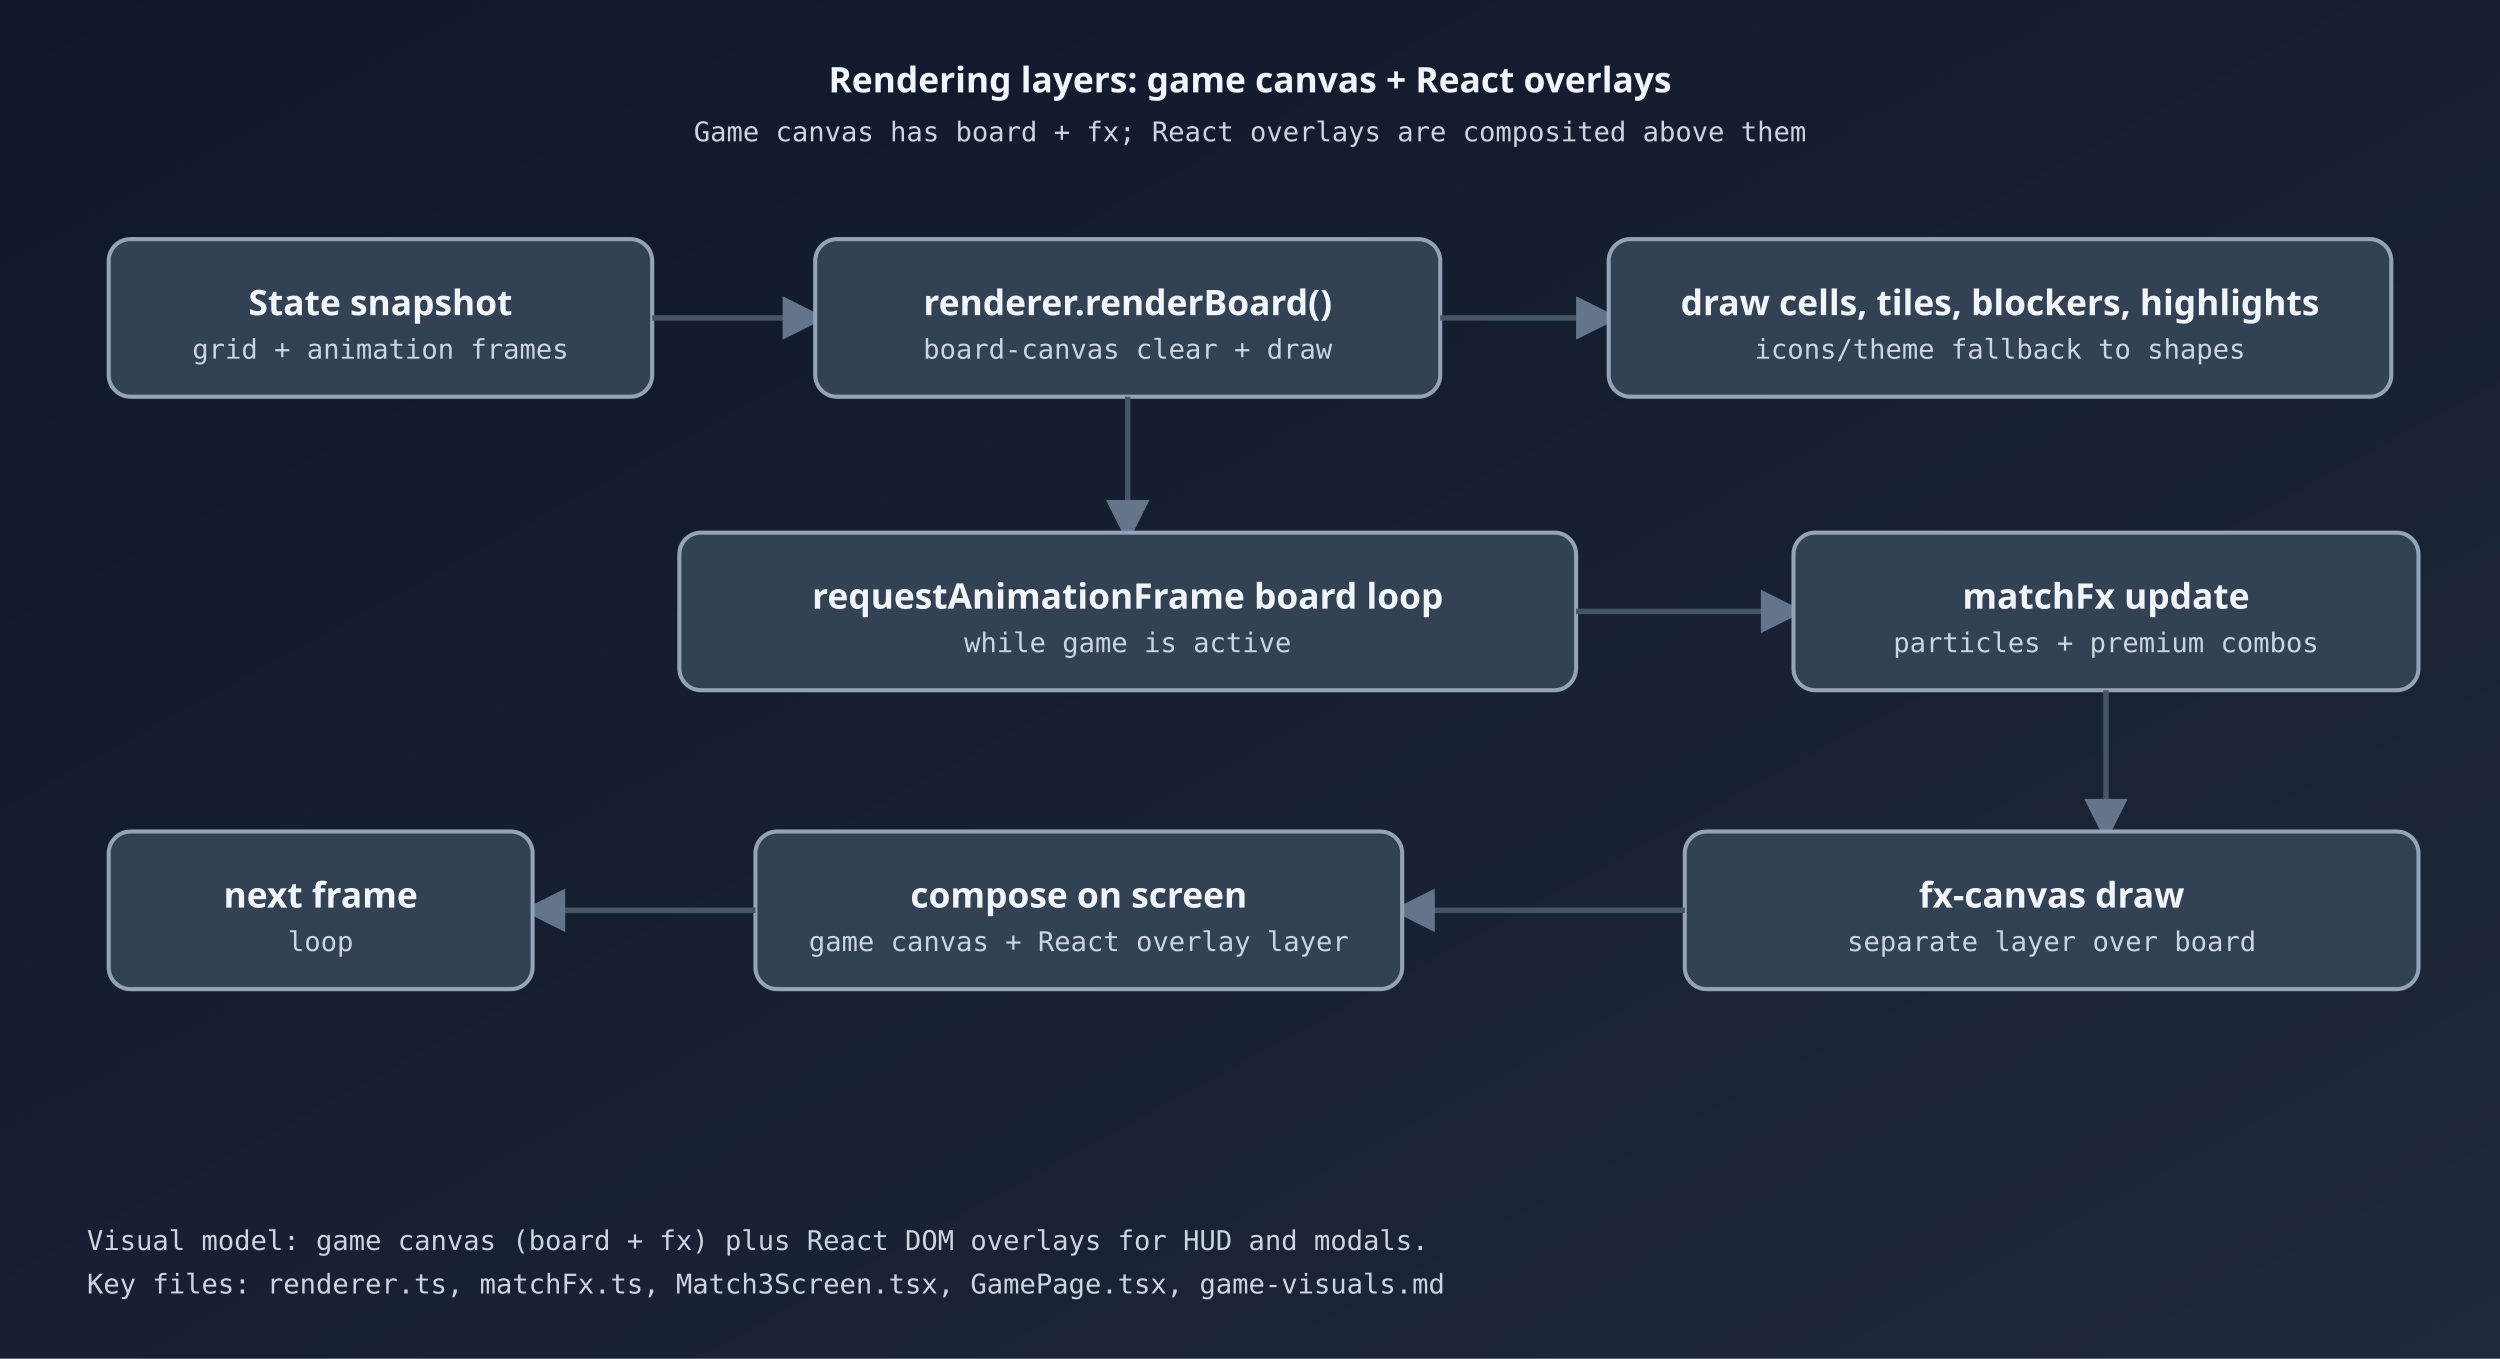
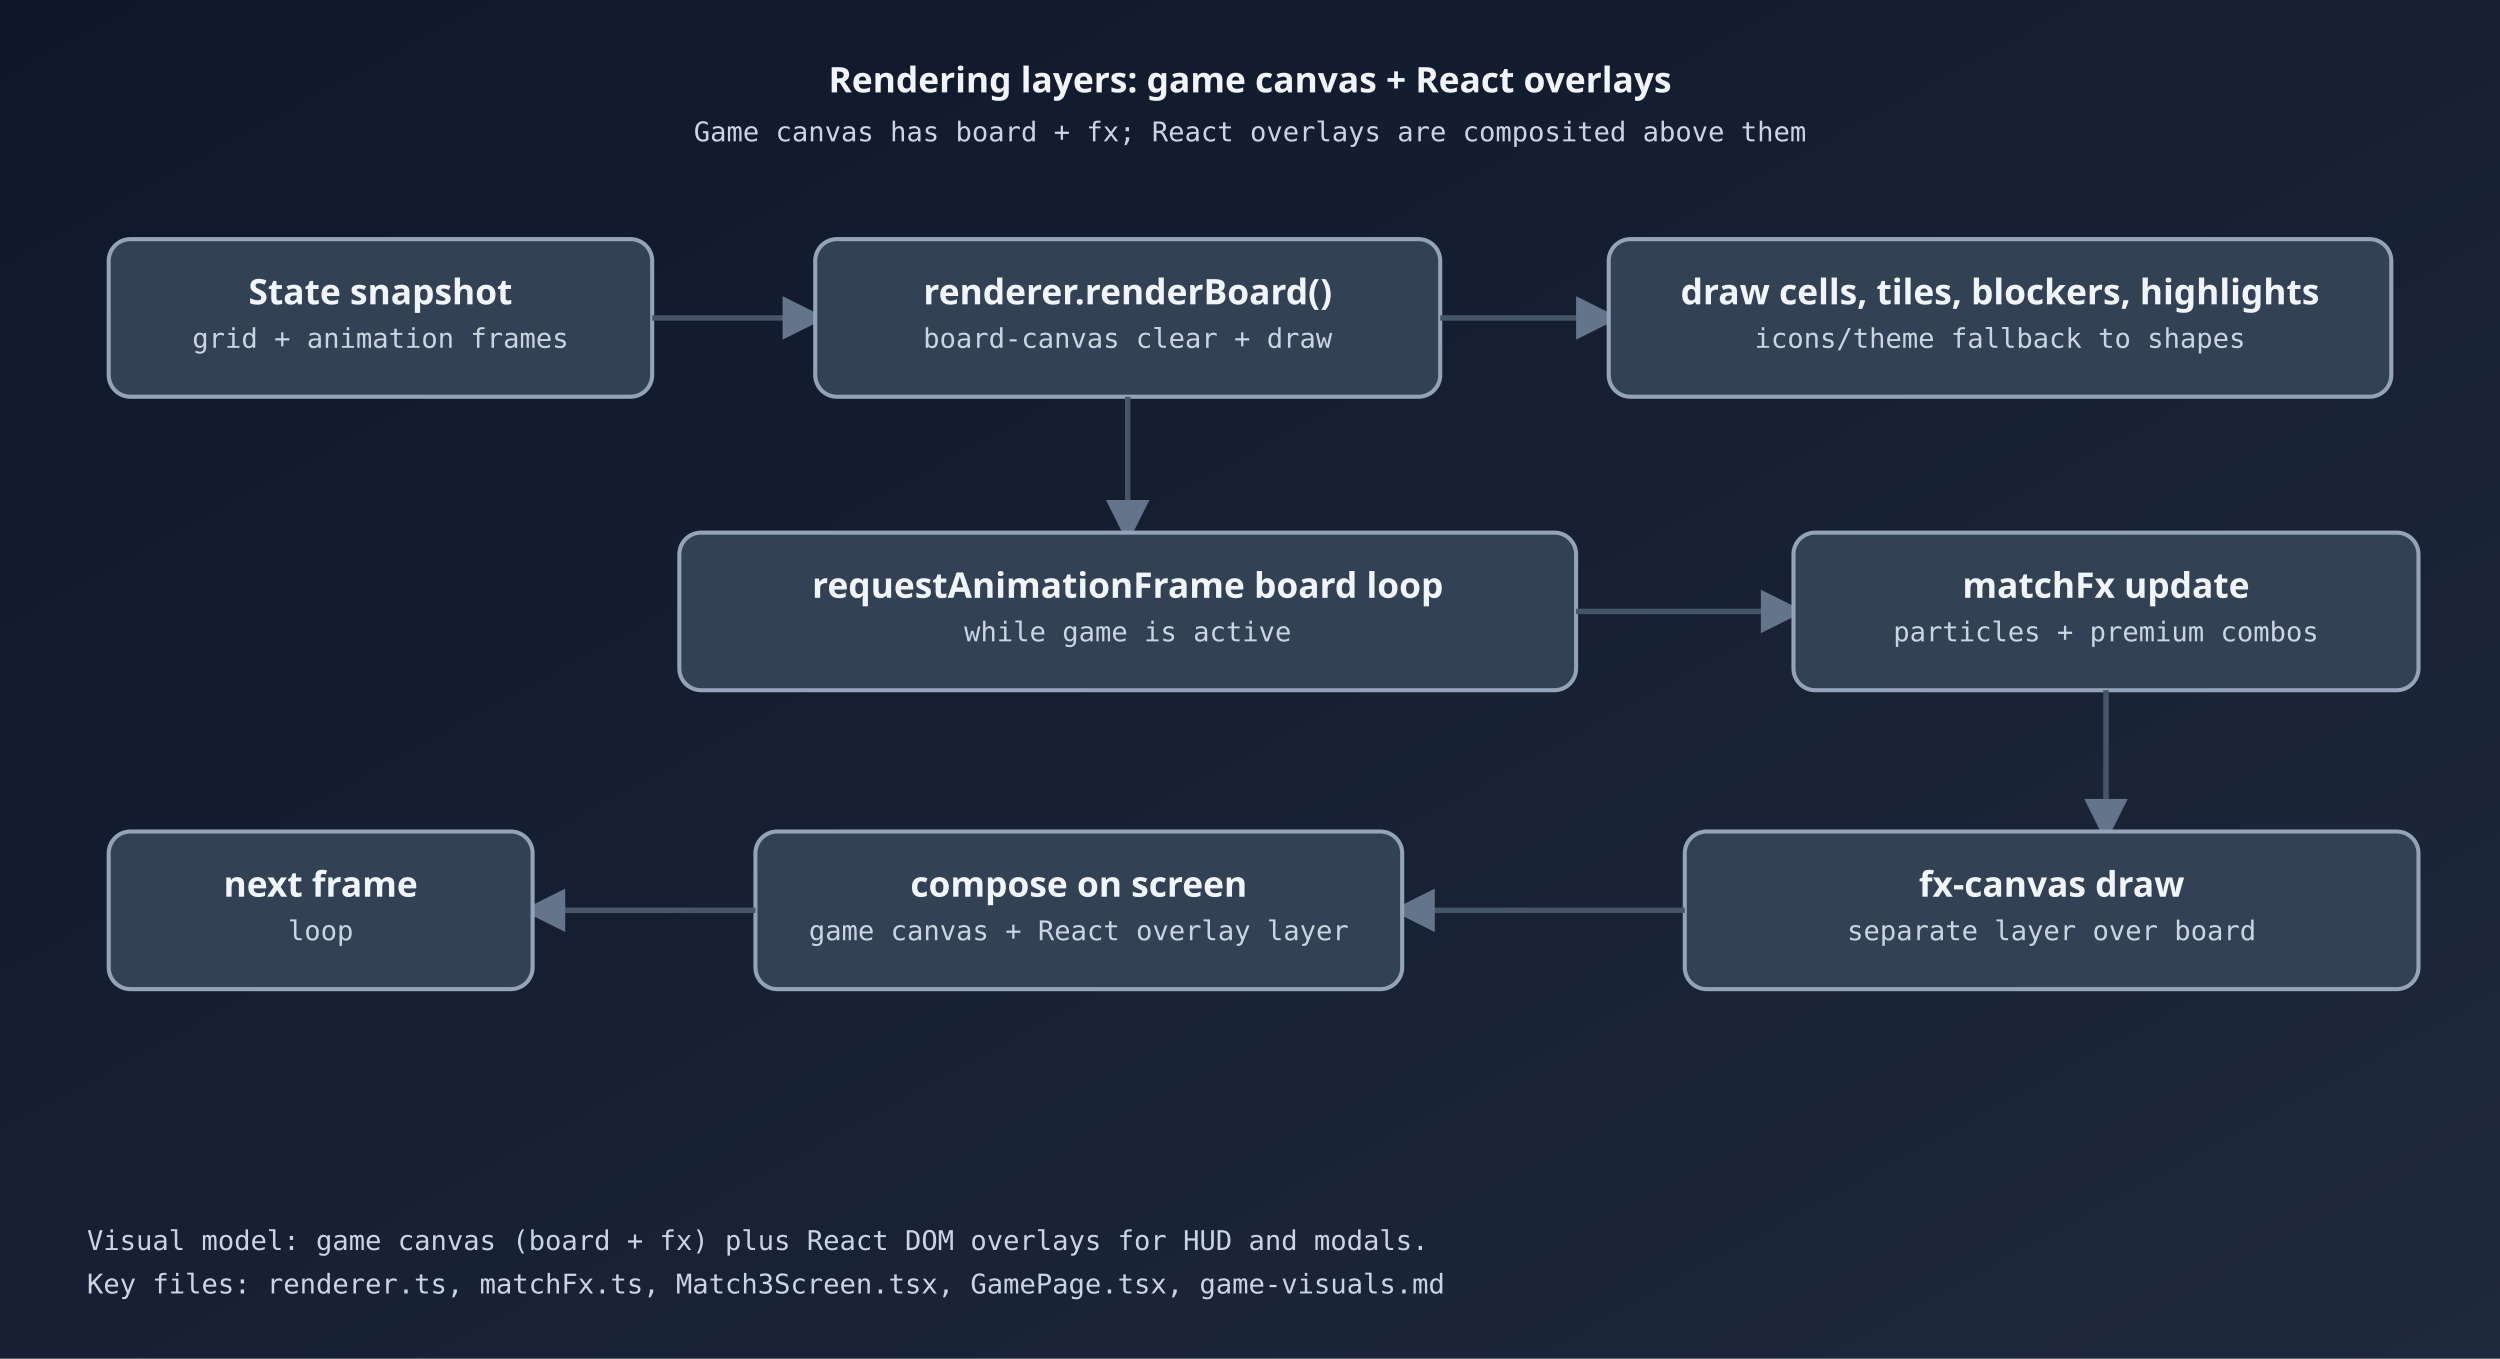
<svg xmlns="http://www.w3.org/2000/svg" viewBox="0 0 920 500" role="img" aria-labelledby="title desc">
  <defs>
    <linearGradient id="bg" x1="0%" y1="0%" x2="100%" y2="100%">
      <stop offset="0%" style="stop-color:#0f172a" />
      <stop offset="100%" style="stop-color:#1e293b" />
    </linearGradient>
    <filter id="glow" x="-50%" y="-50%" width="200%" height="200%">
      <feGaussianBlur stdDeviation="2.5" result="b" />
      <feMerge>
        <feMergeNode in="b" />
        <feMergeNode in="SourceGraphic" />
      </feMerge>
    </filter>
    <style>
      .box{fill:#334155;stroke:#94a3b8;stroke-width:1.5;rx:8;animation:glow 8s ease-in-out infinite}
      .lbl{fill:#f1f5f9;font:600 13px system-ui,sans-serif}
      .sub{fill:#cbd5e1;font:10px ui-monospace,monospace}
      .arr{stroke:#475569;stroke-width:2;fill:none;marker-end:url(#m);animation:line 8s ease-in-out infinite}
      @keyframes glow{0%,1.6%{stroke:#38bdf8;stroke-width:2.5;fill:#1e3a5f;filter:url(#glow)}3%,100%{stroke:#94a3b8;stroke-width:1.5;fill:#334155;filter:none}}
      @keyframes line{0%,1.6%{stroke:#38bdf8;stroke-width:2.5}3%,100%{stroke:#475569;stroke-width:2}}
      #b1,#l1{animation-delay:0s}#b2,#l2{animation-delay:1s}#b3,#l3{animation-delay:2s}#b4,#l4{animation-delay:3s}
      #b5,#l5{animation-delay:4s}#b6,#l6{animation-delay:5s}#b7,#l7{animation-delay:6s}#b8{animation-delay:7s}
    </style>
    <marker id="m" markerWidth="8" markerHeight="8" refX="6" refY="4" orient="auto">
      <polygon points="0 0,8 4,0 8" fill="#64748b" />
    </marker>
  </defs>
  <rect width="100%" height="100%" fill="url(#bg)" />
  <text x="460" y="34" text-anchor="middle" class="lbl" font-size="16">Rendering layers: game canvas + React overlays</text>
  <text x="460" y="52" text-anchor="middle" class="sub">Game canvas has board + fx; React overlays are composited above them</text>
  <rect id="b1" x="40" y="88" width="200" height="58" class="box" />
-   <text x="140" y="116" class="lbl" text-anchor="middle">State snapshot</text>
-   <text x="140" y="132" class="sub" text-anchor="middle">grid + animation frames</text>
+   <g id="t1" transform="translate(140 0)">
+     <text y="112" text-anchor="middle" class="lbl">State snapshot</text>
+     <text y="128" text-anchor="middle" class="sub">grid + animation frames</text>
+   </g>
  <path id="l1" class="arr" d="M 240 117 L 300 117" />
  <rect id="b2" x="300" y="88" width="230" height="58" class="box" />
-   <text x="415" y="116" class="lbl" text-anchor="middle">renderer.renderBoard()</text>
-   <text x="415" y="132" class="sub" text-anchor="middle">board-canvas clear + draw</text>
+   <g id="t2" transform="translate(415 0)">
+     <text y="112" text-anchor="middle" class="lbl">renderer.renderBoard()</text>
+     <text y="128" text-anchor="middle" class="sub">board-canvas clear + draw</text>
+   </g>
  <path id="l2" class="arr" d="M 530 117 L 592 117" />
  <rect id="b3" x="592" y="88" width="288" height="58" class="box" />
-   <text x="736" y="116" class="lbl" text-anchor="middle">draw cells, tiles, blockers, highlights</text>
-   <text x="736" y="132" class="sub" text-anchor="middle">icons/theme fallback to shapes</text>
+   <g id="t3" transform="translate(736 0)">
+     <text y="112" text-anchor="middle" class="lbl">draw cells, tiles, blockers, highlights</text>
+     <text y="128" text-anchor="middle" class="sub">icons/theme fallback to shapes</text>
+   </g>
  <path id="l3" class="arr" d="M 415 146 L 415 196" />
  <rect id="b4" x="250" y="196" width="330" height="58" class="box" />
-   <text x="415" y="224" class="lbl" text-anchor="middle">requestAnimationFrame board loop</text>
-   <text x="415" y="240" class="sub" text-anchor="middle">while game is active</text>
+   <g id="t4" transform="translate(415 0)">
+     <text y="220" text-anchor="middle" class="lbl">requestAnimationFrame board loop</text>
+     <text y="236" text-anchor="middle" class="sub">while game is active</text>
+   </g>
  <path id="l4" class="arr" d="M 580 225 L 660 225" />
  <rect id="b5" x="660" y="196" width="230" height="58" class="box" />
-   <text x="775" y="224" class="lbl" text-anchor="middle">matchFx update</text>
-   <text x="775" y="240" class="sub" text-anchor="middle">particles + premium combos</text>
+   <g id="t5" transform="translate(775 0)">
+     <text y="220" text-anchor="middle" class="lbl">matchFx update</text>
+     <text y="236" text-anchor="middle" class="sub">particles + premium combos</text>
+   </g>
  <path id="l5" class="arr" d="M 775 254 L 775 306" />
  <rect id="b6" x="620" y="306" width="270" height="58" class="box" />
-   <text x="755" y="334" class="lbl" text-anchor="middle">fx-canvas draw</text>
-   <text x="755" y="350" class="sub" text-anchor="middle">separate layer over board</text>
+   <g id="t6" transform="translate(755 0)">
+     <text y="330" text-anchor="middle" class="lbl">fx-canvas draw</text>
+     <text y="346" text-anchor="middle" class="sub">separate layer over board</text>
+   </g>
  <path id="l6" class="arr" d="M 620 335 L 516 335" />
  <rect id="b7" x="278" y="306" width="238" height="58" class="box" />
-   <text x="397" y="334" class="lbl" text-anchor="middle">compose on screen</text>
-   <text x="397" y="350" class="sub" text-anchor="middle">game canvas + React overlay layer</text>
+   <g id="t7" transform="translate(397 0)">
+     <text y="330" text-anchor="middle" class="lbl">compose on screen</text>
+     <text y="346" text-anchor="middle" class="sub">game canvas + React overlay layer</text>
+   </g>
  <path id="l7" class="arr" d="M 278 335 L 196 335" />
  <rect id="b8" x="40" y="306" width="156" height="58" class="box" />
-   <text x="118" y="334" class="lbl" text-anchor="middle">next frame</text>
-   <text x="118" y="350" class="sub" text-anchor="middle">loop</text>
+   <g id="t8" transform="translate(118 0)">
+     <text y="330" text-anchor="middle" class="lbl">next frame</text>
+     <text y="346" text-anchor="middle" class="sub">loop</text>
+   </g>
  <text x="32" y="460" class="sub">Visual model: game canvas (board + fx) plus React DOM overlays for HUD and modals.</text>
  <text x="32" y="476" class="sub">Key files: renderer.ts, matchFx.ts, Match3Screen.tsx, GamePage.tsx, game-visuals.md</text>
</svg>
